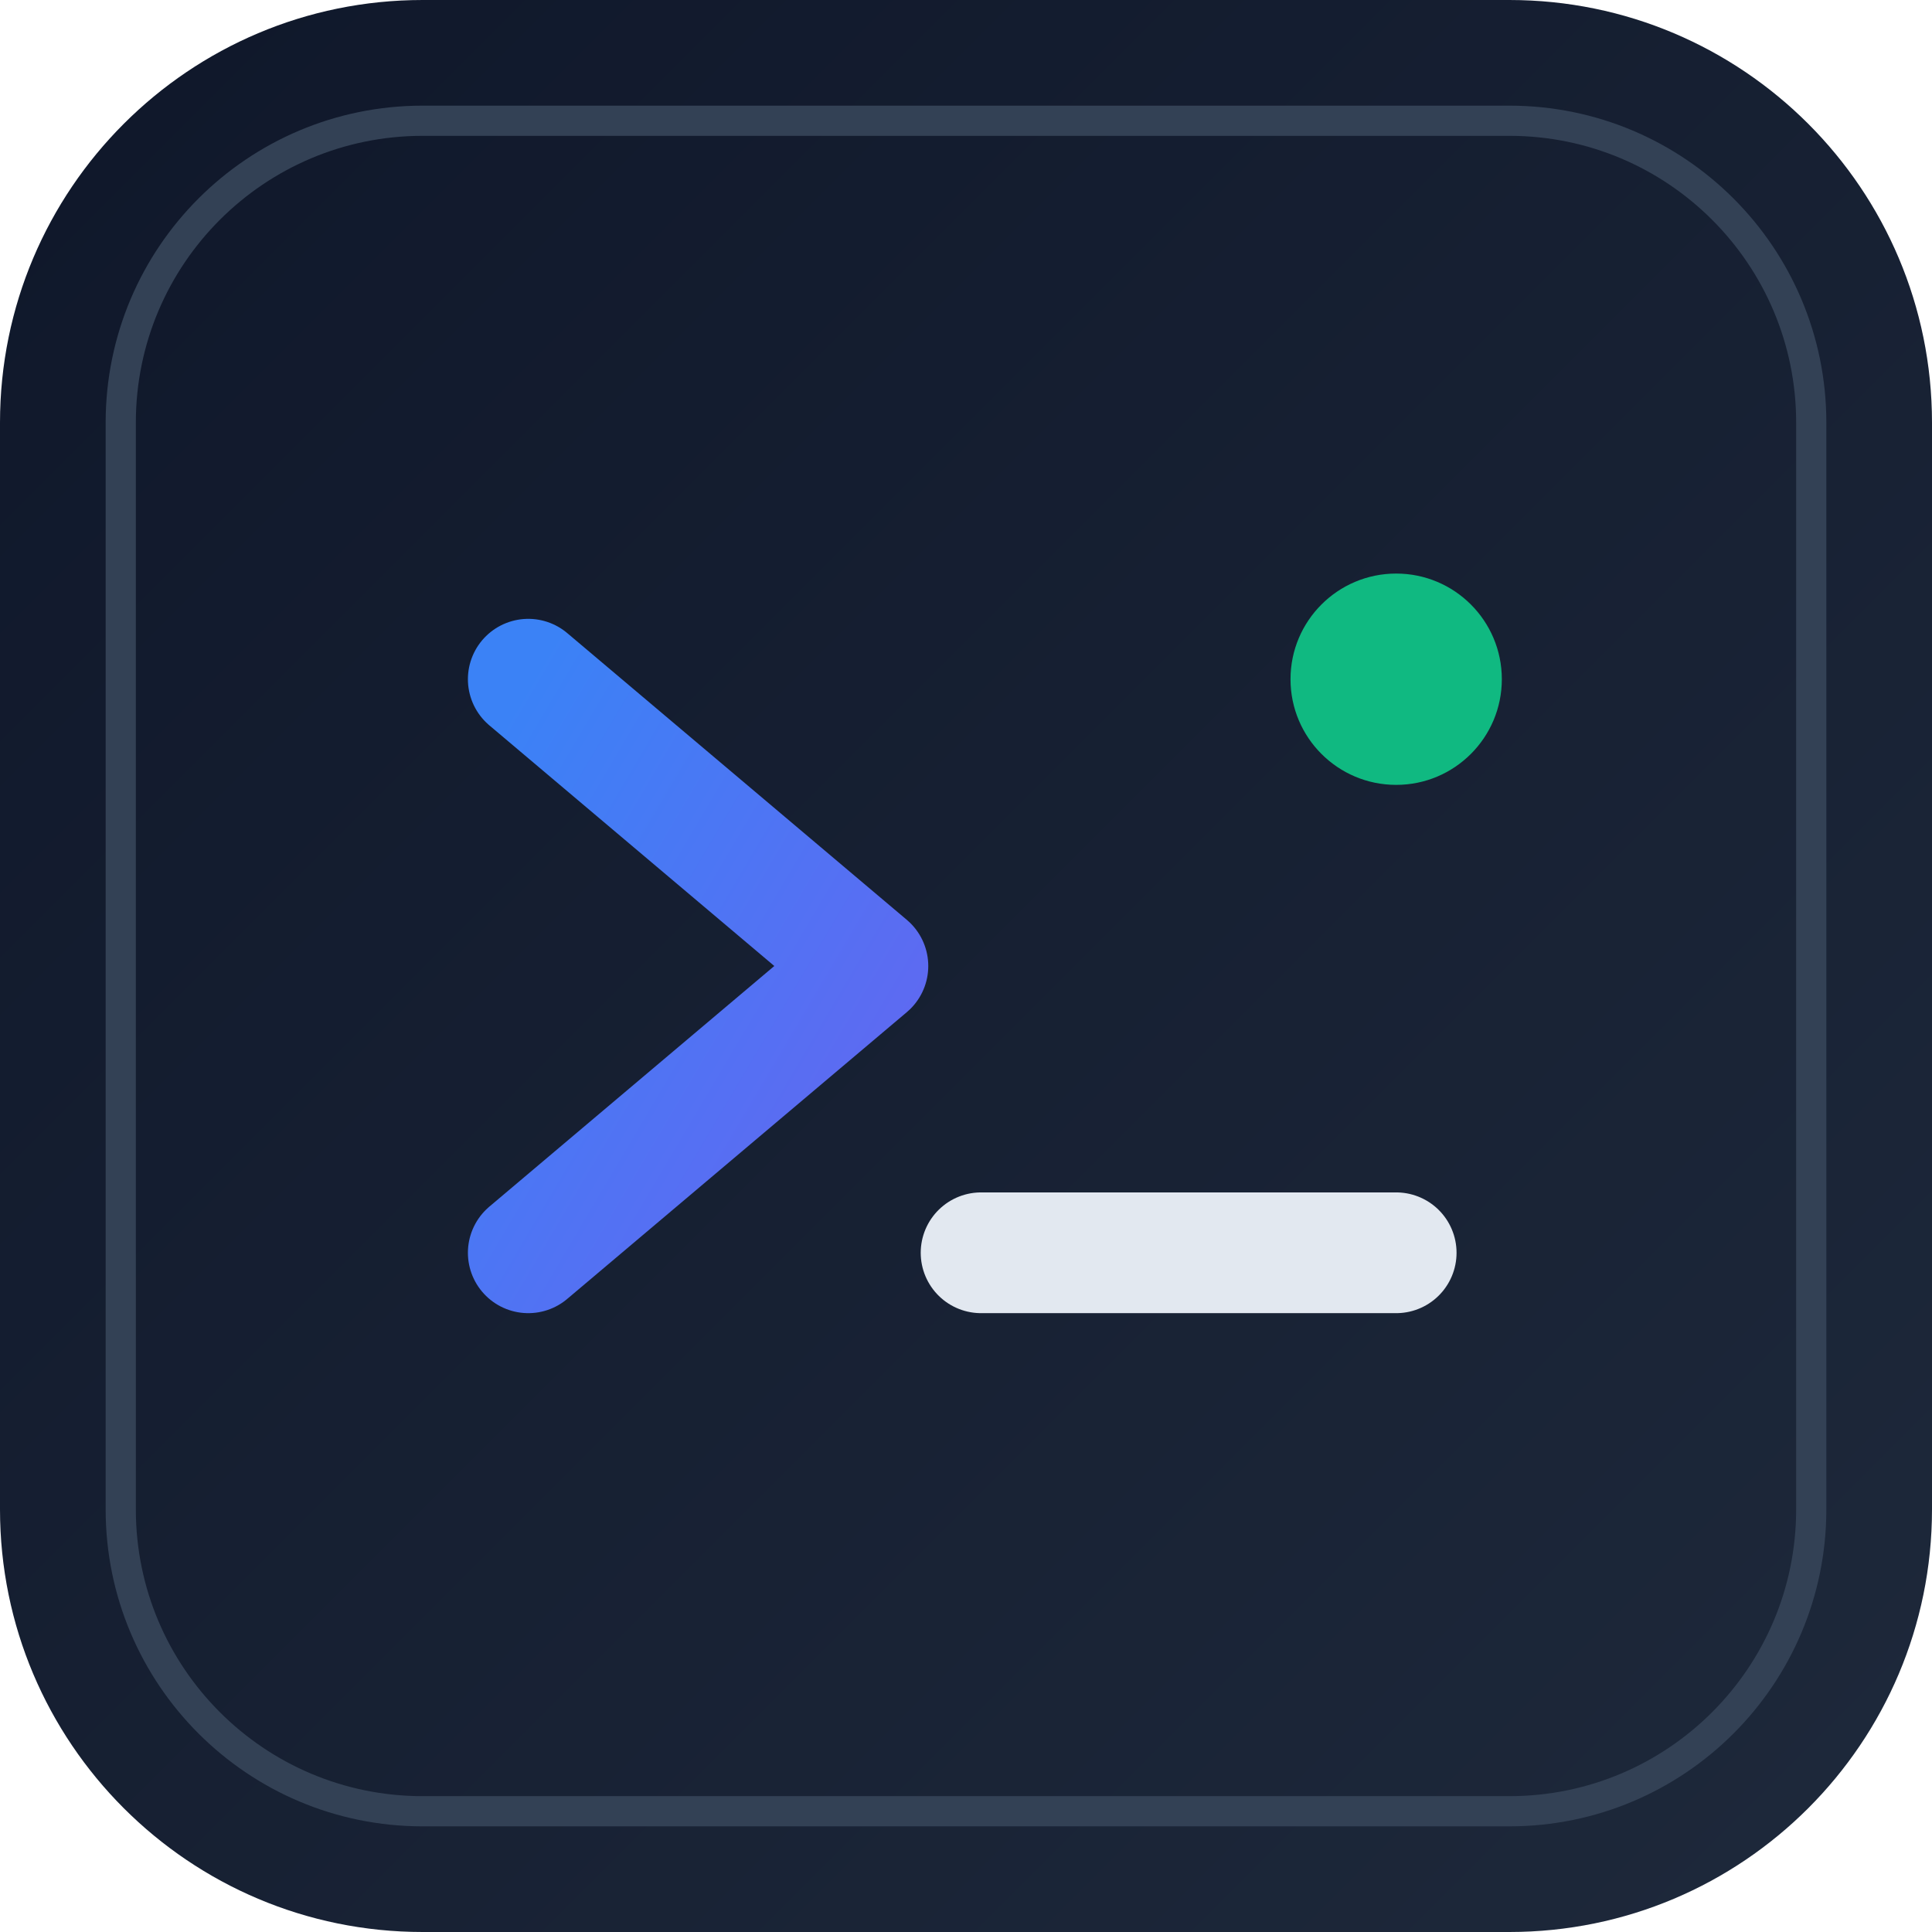
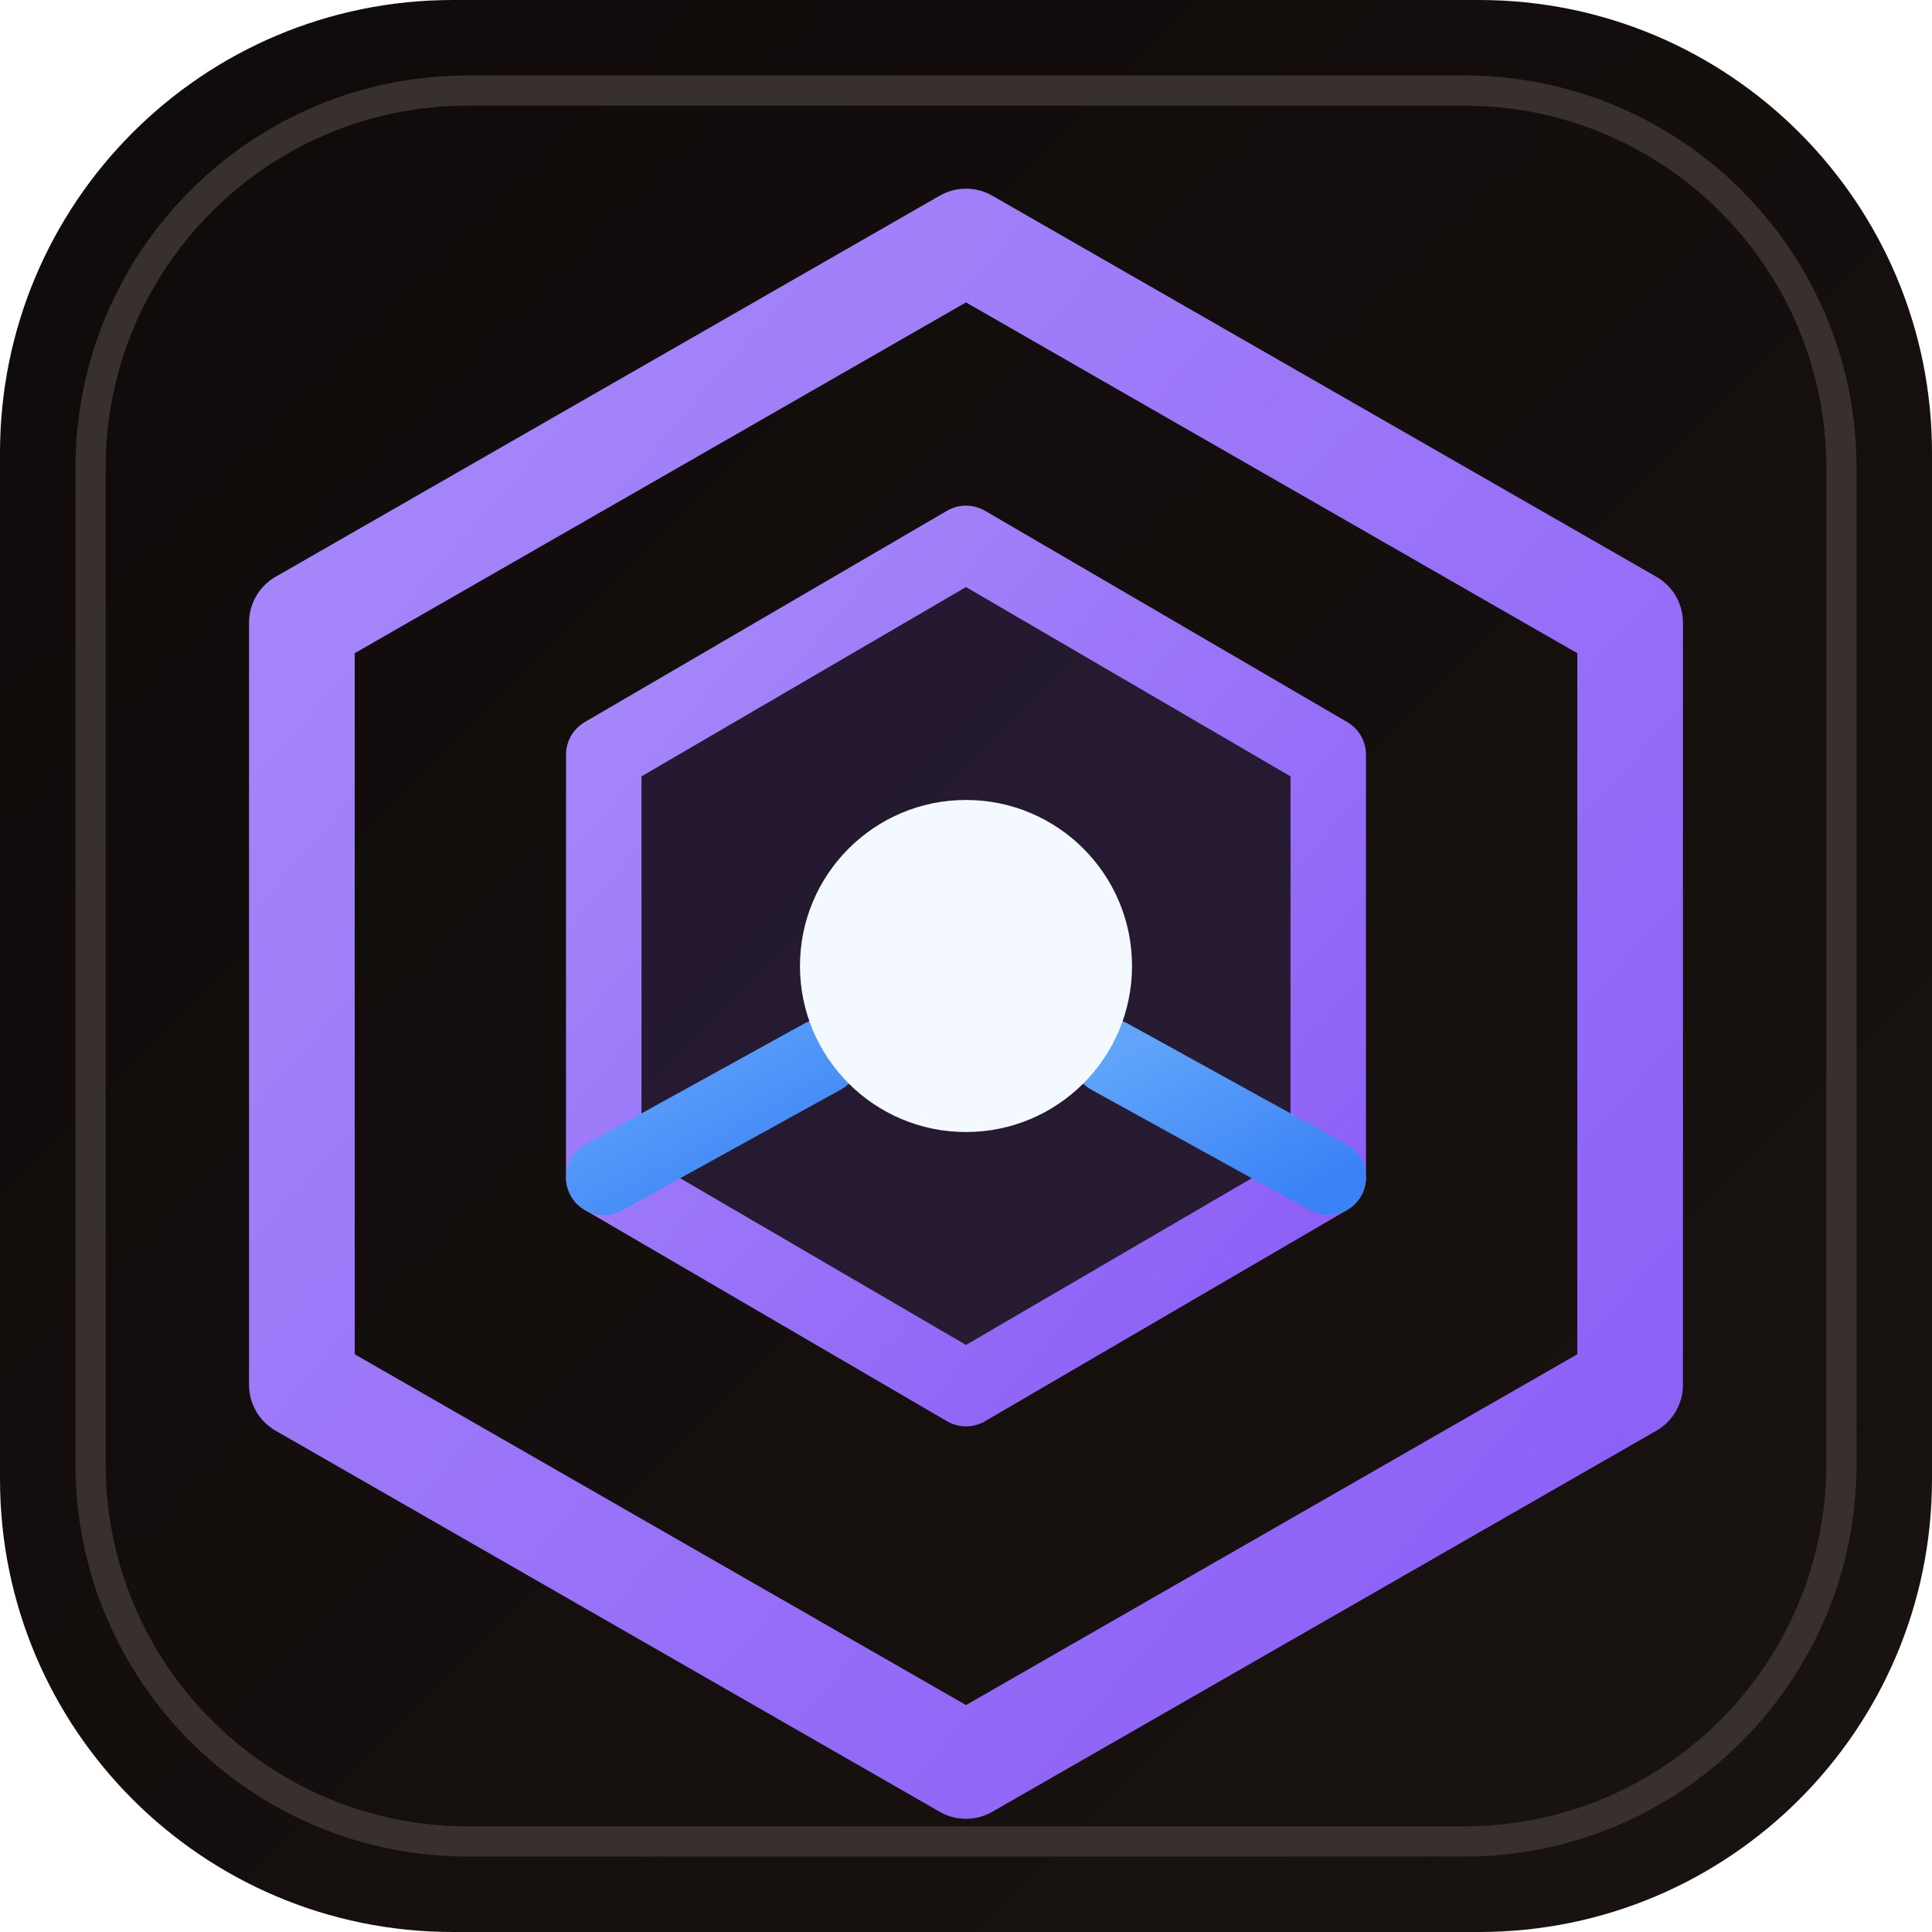
<svg xmlns="http://www.w3.org/2000/svg" viewBox="0 0 512 512" width="512" height="512">
  <defs>
    <linearGradient id="bg" x1="0%" y1="0%" x2="100%" y2="100%">
-       <stop offset="0%" stop-color="#0f172a" />
-       <stop offset="100%" stop-color="#1e293b" />
+       <stop offset="0%" stop-color="#0F0B0A" />
+       <stop offset="100%" stop-color="#191311" />
    </linearGradient>
-     <linearGradient id="accent" x1="0%" y1="0%" x2="100%" y2="100%">
-       <stop offset="0%" stop-color="#3b82f6" />
-       <stop offset="100%" stop-color="#6366f1" />
+     <linearGradient id="ph-grad-primary" x1="0%" y1="0%" x2="100%" y2="100%">
+       <stop offset="0%" stop-color="#A78BFA" />
+       <stop offset="100%" stop-color="#8B5CF6" />
+     </linearGradient>
+     <linearGradient id="ph-grad-accent" x1="0%" y1="0%" x2="100%" y2="100%">
+       <stop offset="0%" stop-color="#60A5FA" />
+       <stop offset="100%" stop-color="#3B82F6" />
    </linearGradient>
  </defs>
-   <rect width="512" height="512" rx="112" fill="url(#bg)" />
-   <rect x="32" y="32" width="448" height="448" rx="80" fill="none" stroke="#334155" stroke-width="8" />
-   <path d="M140 180 L230 256 L140 332" fill="none" stroke="url(#accent)" stroke-width="32" stroke-linecap="round" stroke-linejoin="round" />
-   <line x1="260" y1="332" x2="370" y2="332" stroke="#e2e8f0" stroke-width="32" stroke-linecap="round" />
-   <circle cx="370" cy="180" r="28" fill="#10b981" />
+   <rect width="512" height="512" rx="120" fill="url(#bg)" />
+   <rect x="24" y="24" width="464" height="464" rx="100" fill="none" stroke="#38302D" stroke-width="8" />
+   <path d="M256 64 L432 165 V367 L256 468 L80 367 V165 Z" fill="none" stroke="url(#ph-grad-primary)" stroke-width="28" stroke-linecap="round" stroke-linejoin="round" />
+   <path d="M256 144 L352 200 V312 L256 368 L160 312 V200 Z" fill="#8B5CF6" fill-opacity="0.15" stroke="url(#ph-grad-primary)" stroke-width="20" stroke-linecap="round" stroke-linejoin="round" />
+   <line x1="256" y1="144" x2="256" y2="216" stroke="url(#ph-grad-accent)" stroke-width="20" stroke-linecap="round" />
+   <line x1="160" y1="312" x2="218" y2="280" stroke="url(#ph-grad-accent)" stroke-width="20" stroke-linecap="round" />
+   <line x1="352" y1="312" x2="294" y2="280" stroke="url(#ph-grad-accent)" stroke-width="20" stroke-linecap="round" />
+   <circle cx="256" cy="256" r="44" fill="#F4F8FF" />
</svg>
